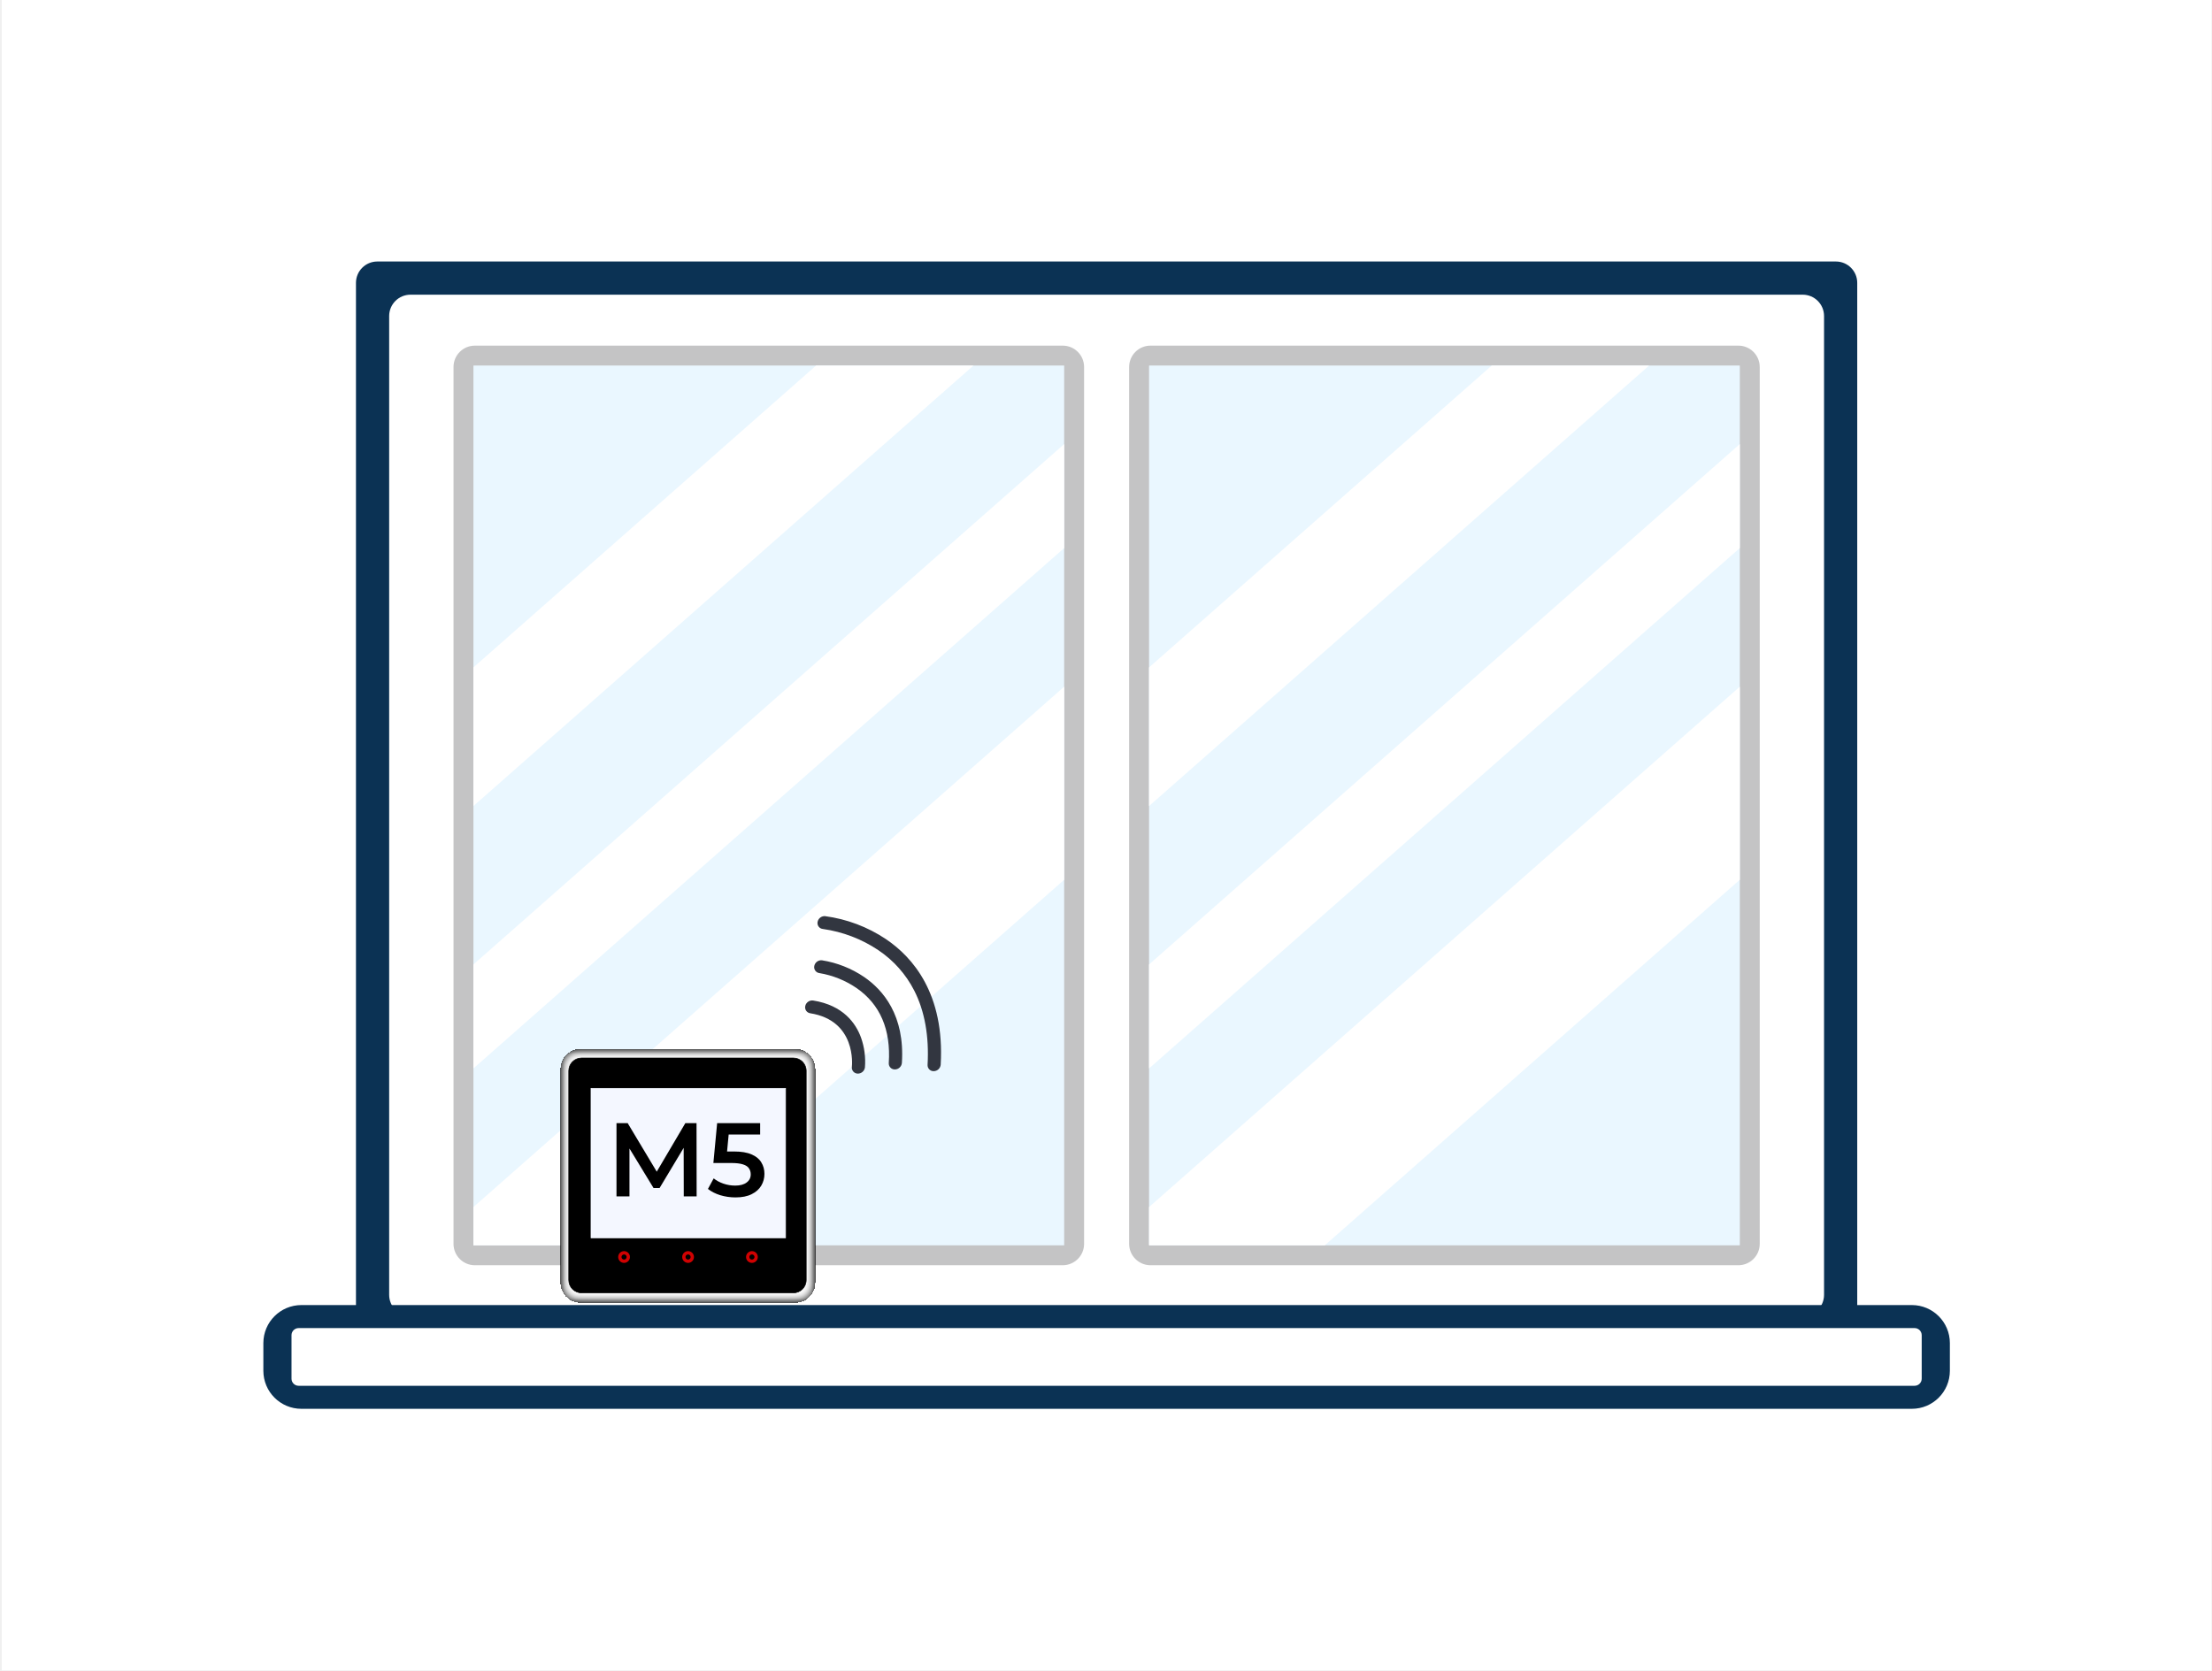
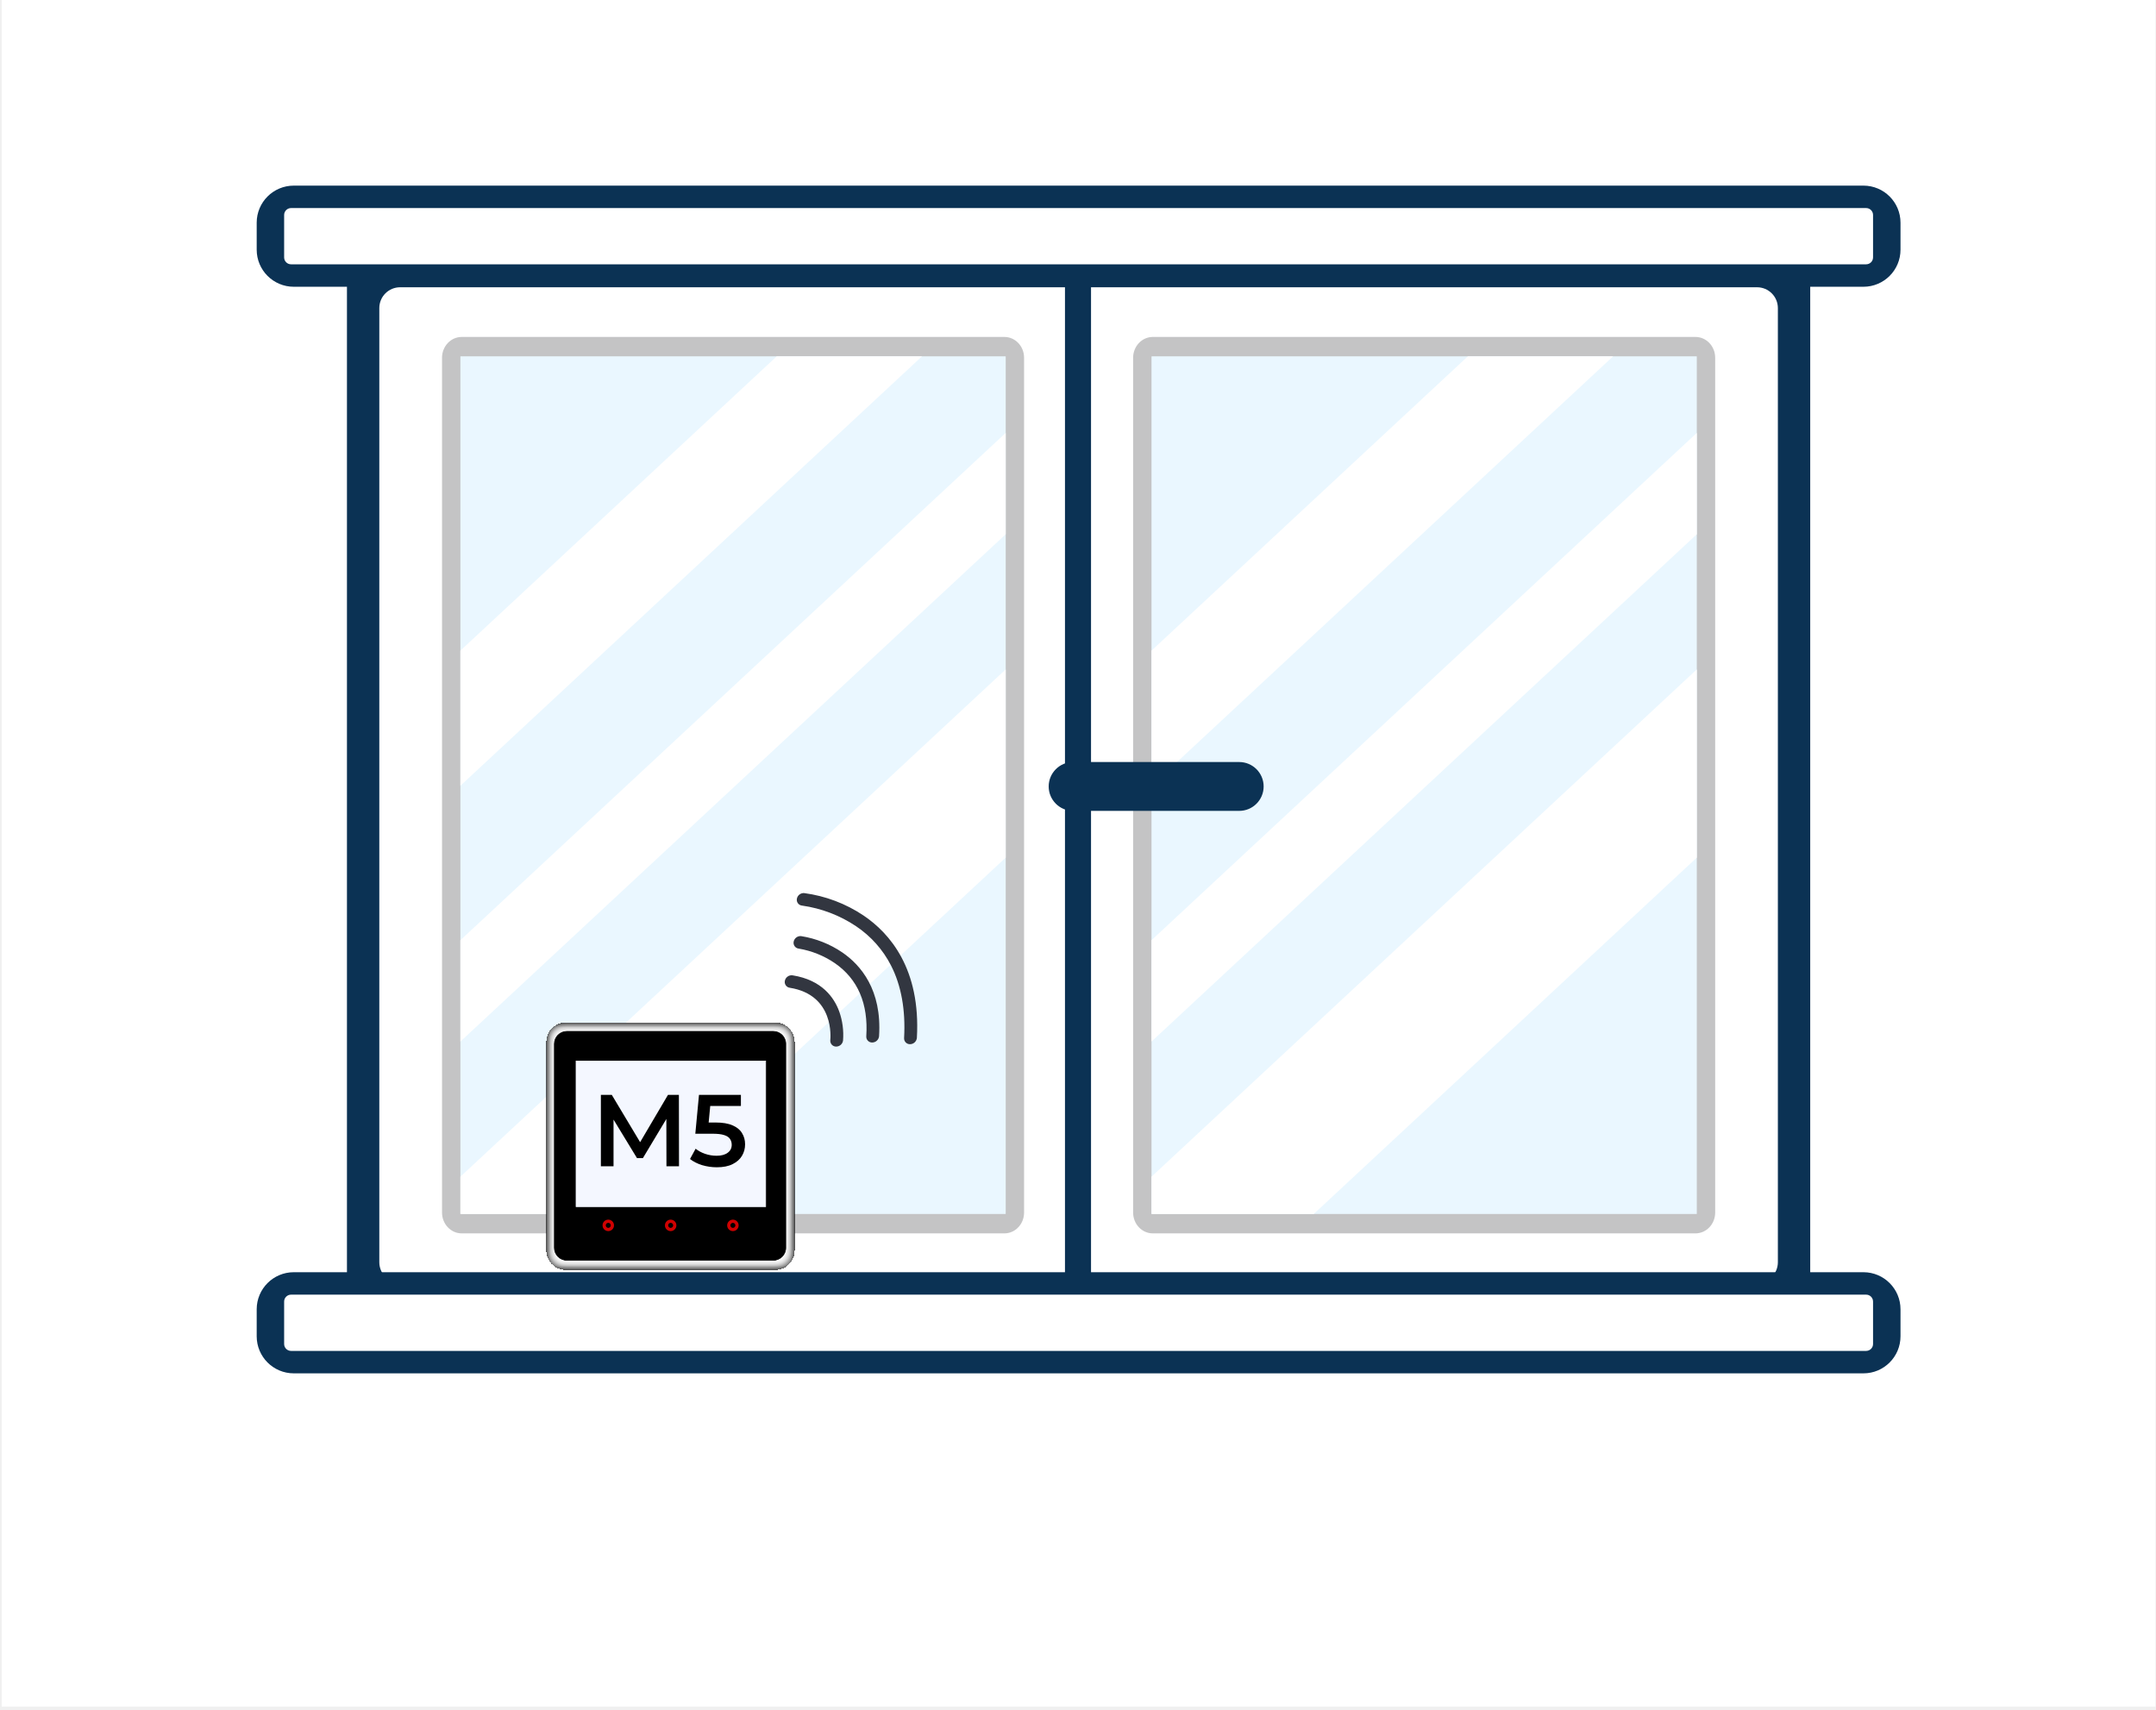
- <svg xmlns="http://www.w3.org/2000/svg" fill="none" height="500" viewBox="0 0 662 500" width="662">
-   <filter id="a" color-interpolation-filters="sRGB" filterUnits="userSpaceOnUse" height="75.779" width="76.031" x="167.859" y="314.095">
-     <feFlood flood-opacity="0" result="BackgroundImageFix" />
-     <feBlend in="SourceGraphic" in2="BackgroundImageFix" mode="normal" result="shape" />
-     <feColorMatrix in="SourceAlpha" result="hardAlpha" type="matrix" values="0 0 0 0 0 0 0 0 0 0 0 0 0 0 0 0 0 0 127 0" />
-     <feOffset />
-     <feGaussianBlur stdDeviation="1.404" />
-     <feComposite in2="hardAlpha" k2="-1" k3="1" operator="arithmetic" />
-     <feColorMatrix type="matrix" values="0 0 0 0 0 0 0 0 0 0 0 0 0 0 0 0 0 0 1 0" />
-     <feBlend in2="shape" mode="normal" result="effect1_innerShadow_35_571" />
-   </filter>
-   <path d="m.538 0h661.292v500h-661.292z" fill="#fff" />
-   <path d="m549.435 78.279h-436.51c-3.531 0-6.393 2.862-6.393 6.393v312.863c0 3.53 2.862 6.392 6.393 6.392h436.51c3.531 0 6.393-2.862 6.393-6.392v-312.863c0-3.531-2.862-6.393-6.393-6.393z" fill="#0b3254" />
-   <path d="m545.896 387.602v-292.997c0-3.531-2.862-6.393-6.393-6.393h-416.644c-3.531 0-6.393 2.862-6.393 6.393v292.997c0 3.53 2.862 6.392 6.393 6.392h416.644c3.531 0 6.393-2.862 6.393-6.392z" fill="#fff" />
-   <path d="m318.051 103.465h-175.934c-3.531 0-6.393 2.862-6.393 6.393v262.489c0 3.53 2.862 6.393 6.393 6.393h175.934c3.53 0 6.393-2.863 6.393-6.393v-262.489c0-3.531-2.863-6.393-6.393-6.393z" fill="#c4c4c5" />
-   <path d="m141.748 109.423h176.674c.035 0 .063.03.063.064v263.231c0 .036-.03.063-.063.063h-176.674c-.036 0-.063-.03-.063-.063v-263.231c0-.036.029-.064.063-.064z" fill="#eaf7ff" />
-   <g fill="#fff">
-     <path d="m291.345 109.423-149.665 131.861v-41.495l102.565-90.366z" />
-     <path d="m318.483 132.935v31.123l-176.803 155.771v-31.122z" />
-     <path d="m318.485 205.553v57.798l-124.202 109.43h-52.535c-.036 0-.063-.027-.063-.063v-11.392l176.8-155.771z" />
+ <svg xmlns="http://www.w3.org/2000/svg" width="662" height="525" viewBox="0 0 662 525" fill="none">
+   <rect width="661.292" height="524.056" transform="translate(0.537598)" fill="white" />
+   <path d="M549.435 78.279H112.925C109.394 78.279 106.532 81.141 106.532 84.672V397.535C106.532 401.065 109.394 403.927 112.925 403.927H549.435C552.966 403.927 555.828 401.065 555.828 397.535V84.672C555.828 81.141 552.966 78.279 549.435 78.279Z" fill="#0B3254" />
+   <path d="M545.896 387.602V94.605C545.896 91.074 543.034 88.212 539.503 88.212L122.859 88.212C119.328 88.212 116.466 91.074 116.466 94.605V387.602C116.466 391.132 119.328 393.994 122.859 393.994H539.503C543.034 393.994 545.896 391.132 545.896 387.602Z" fill="white" />
+   <path d="M308.39 103.465H141.778C138.435 103.465 135.724 106.327 135.724 109.858V372.347C135.724 375.877 138.435 378.74 141.778 378.74H308.39C311.734 378.74 314.444 375.877 314.444 372.347V109.858C314.444 106.327 311.734 103.465 308.39 103.465Z" fill="#C4C4C5" />
+   <path d="M141.429 109.423H308.741C308.775 109.423 308.801 109.453 308.801 109.487V372.718C308.801 372.754 308.773 372.781 308.741 372.781H141.429C141.395 372.781 141.369 372.751 141.369 372.718V109.487C141.369 109.451 141.397 109.423 141.429 109.423V109.423Z" fill="#EAF7FF" />
+   <path d="M283.099 109.423L141.365 241.284V199.789L238.495 109.423H283.099Z" fill="white" />
+   <path d="M308.799 132.935V164.058L141.365 319.829V288.707L308.799 132.935Z" fill="white" />
+   <path d="M308.801 205.553V263.351L191.18 372.781H141.429C141.395 372.781 141.369 372.754 141.369 372.718V361.326L308.801 205.555V205.553Z" fill="white" />
+   <path d="M520.592 103.465H353.98C350.636 103.465 347.926 106.327 347.926 109.858V372.347C347.926 375.877 350.636 378.74 353.98 378.74H520.592C523.935 378.74 526.646 375.877 526.646 372.347V109.858C526.646 106.327 523.935 103.465 520.592 103.465Z" fill="#C4C4C5" />
+   <path d="M353.63 109.423H520.943C520.977 109.423 521.003 109.453 521.003 109.487V372.718C521.003 372.754 520.975 372.781 520.943 372.781H353.63C353.596 372.781 353.571 372.751 353.571 372.718V109.487C353.571 109.451 353.598 109.423 353.63 109.423V109.423Z" fill="#EAF7FF" />
+   <path d="M495.303 109.423L353.571 241.284V199.789L450.699 109.423H495.303Z" fill="white" />
+   <path d="M521.003 132.935V164.058L353.571 319.829V288.707L521.003 132.935Z" fill="white" />
+   <path d="M521.003 205.553V263.351L403.382 372.781H353.63C353.596 372.781 353.571 372.754 353.571 372.718V361.326L521.003 205.555V205.553Z" fill="white" />
+   <path d="M572.165 390.665H90.203C83.915 390.665 78.817 395.763 78.817 402.051V410.335C78.817 416.623 83.915 421.721 90.203 421.721H572.165C578.453 421.721 583.551 416.623 583.551 410.335V402.051C583.551 395.763 578.453 390.665 572.165 390.665Z" fill="#0B3254" />
+   <path d="M576.589 399.681V412.703C576.589 414.687 574.98 416.296 572.996 416.296H89.37C87.386 416.296 85.777 414.687 85.777 412.703V399.681C85.777 397.697 87.386 396.088 89.37 396.088L572.996 396.088C574.98 396.088 576.589 397.697 576.589 399.681Z" fill="white" stroke="#0B3254" stroke-width="2.935" />
+   <g filter="url(#filter0_i_35_571)">
+     <rect x="167.859" y="314.095" width="76.031" height="75.779" rx="5.991" fill="white" />
  </g>
-   <path d="m520.252 103.465h-175.933c-3.531 0-6.393 2.862-6.393 6.393v262.489c0 3.53 2.862 6.393 6.393 6.393h175.933c3.531 0 6.393-2.863 6.393-6.393v-262.489c0-3.531-2.862-6.393-6.393-6.393z" fill="#c4c4c5" />
-   <path d="m343.95 109.423h176.673c.036 0 .064.03.064.064v263.231c0 .036-.03.063-.064.063h-176.673c-.036 0-.064-.03-.064-.063v-263.231c0-.036.03-.064.064-.064z" fill="#eaf7ff" />
-   <path d="m493.548 109.423-149.662 131.861v-41.495l102.563-90.366z" fill="#fff" />
-   <path d="m520.687 132.935v31.123l-176.801 155.771v-31.122z" fill="#fff" />
-   <path d="m520.687 205.553v57.798l-124.202 109.43h-52.535c-.036 0-.064-.027-.064-.063v-11.392l176.801-155.771z" fill="#fff" />
-   <path d="m572.165 390.665h-481.962c-6.288 0-11.386 5.098-11.386 11.386v8.284c0 6.288 5.098 11.386 11.386 11.386h481.962c6.288 0 11.386-5.098 11.386-11.386v-8.284c0-6.288-5.098-11.386-11.386-11.386z" fill="#0b3254" />
-   <path d="m576.589 399.681v13.022c0 1.984-1.609 3.593-3.593 3.593h-483.626c-1.984 0-3.593-1.609-3.593-3.593v-13.022c0-1.984 1.609-3.593 3.593-3.593h483.626c1.984 0 3.593 1.609 3.593 3.593z" fill="#fff" stroke="#0b3254" stroke-width="2.935" />
-   <g filter="url(#a)">
-     <rect fill="#fff" height="75.779" rx="5.991" width="76.031" x="167.859" y="314.095" />
-   </g>
-   <rect fill="#000" height="70.305" rx="3.838" stroke="#000" stroke-width=".187" width="71.06" x="170.216" y="316.706" />
-   <circle cx="186.769" cy="376.28" r="1.262" stroke="#cf0101" />
-   <circle cx="205.925" cy="376.28" r="1.262" stroke="#cf0101" />
-   <circle cx="225.037" cy="376.28" r="1.262" stroke="#cf0101" />
-   <path d="m176.877 325.793h58.227v44.747h-58.227z" fill="#f4f7ff" stroke="#f4f7ff" stroke-width=".187" />
-   <path d="m262.858 284.424c4.567 3.059 8.272 7.233 10.767 12.128 3.124 6.144 4.455 13.616 3.978 22.195-.016.25.02.501.106.736.087.234.222.448.397.627.174.179.385.319.618.411s.483.135.734.125c.526-.011 1.031-.218 1.414-.58.384-.363.618-.855.658-1.379 1.192-21.135-8.273-32.102-16.424-37.585-5.445-3.641-11.661-5.986-18.173-6.856-.524-.04-1.046.117-1.463.44s-.699.789-.792 1.307c-.044.247-.036.5.023.742.059.243.169.471.322.668s.345.36.566.478c.22.119.463.189.713.208 5.933.845 11.591 3.01 16.556 6.335z" fill="#323640" />
-   <path d="m254.946 319.372c-.031.248-.01.5.062.74.072.239.194.46.357.649s.364.342.59.448c.227.106.473.164.724.17.526.015 1.041-.165 1.443-.507s.664-.82.733-1.342c.242-3.03-.157-6.073-1.172-8.93-1.553-4.267-5.301-9.663-14.315-11.1-.28-.042-.567-.027-.842.046s-.532.202-.756.378c-.382.294-.652.71-.764 1.178-.062.243-.073.497-.031.743.042.247.135.482.273.69.139.208.319.385.53.519s.449.222.697.259c13.821 2.193 12.535 15.488 12.471 16.059z" fill="#323640" />
-   <path d="m267.826 320.129c.527-.007 1.033-.21 1.419-.57.387-.359.626-.849.67-1.373.926-14.231-5.63-21.842-11.292-25.722-3.783-2.571-8.091-4.279-12.62-5.003-.522-.057-1.048.084-1.475.394-.426.311-.722.769-.829 1.284-.052.245-.054.498-.003.743s.152.476.298.679c.146.202.332.372.548.499.216.126.456.206.705.234 3.984.672 7.769 2.197 11.096 4.471 7.063 4.883 10.302 12.446 9.649 22.445-.019.25.015.501.099.736.084.236.216.451.389.632s.382.323.614.418c.231.095.481.14.732.133z" fill="#323640" />
-   <path d="m184.501 358.127v-21.918h3.351l9.581 16h-1.754l9.425-16h3.351l.031 21.918h-3.851l-.032-15.875h.814l-8.015 13.37h-1.816l-8.141-13.37h.939v15.875z" fill="#000" />
-   <path d="m220.105 358.44c-1.545 0-3.058-.219-4.54-.657-1.461-.46-2.693-1.086-3.695-1.879l1.722-3.163c.793.648 1.754 1.169 2.881 1.566 1.148.397 2.338.595 3.569.595 1.441 0 2.568-.303 3.382-.908.835-.605 1.253-1.42 1.253-2.442 0-.689-.178-1.295-.533-1.816-.334-.522-.939-.919-1.816-1.19-.856-.272-2.035-.407-3.538-.407h-5.292l1.127-11.93h12.87v3.413h-11.367l2.13-1.941-.846 8.923-2.129-1.91h4.415c2.171 0 3.914.293 5.229.877 1.336.564 2.307 1.357 2.912 2.38.626 1.002.939 2.15.939 3.444 0 1.273-.313 2.442-.939 3.507s-1.586 1.92-2.881 2.568c-1.273.647-2.891.97-4.853.97z" fill="#000" />
+   <rect x="170.216" y="316.706" width="71.06" height="70.305" rx="3.838" fill="black" stroke="black" stroke-width="0.187" />
+   <circle cx="186.769" cy="376.28" r="1.262" stroke="#CF0101" />
+   <circle cx="205.925" cy="376.28" r="1.262" stroke="#CF0101" />
+   <circle cx="225.037" cy="376.28" r="1.262" stroke="#CF0101" />
+   <rect x="176.877" y="325.793" width="58.227" height="44.747" fill="#F4F7FF" stroke="#F4F7FF" stroke-width="0.187" />
+   <path d="M262.858 284.424C267.425 287.483 271.13 291.657 273.625 296.552C276.749 302.696 278.08 310.168 277.603 318.747C277.587 318.997 277.623 319.248 277.709 319.483C277.796 319.717 277.931 319.931 278.106 320.11C278.28 320.289 278.491 320.429 278.724 320.521C278.957 320.613 279.207 320.656 279.458 320.646C279.984 320.635 280.489 320.428 280.872 320.066C281.256 319.703 281.49 319.211 281.53 318.687C282.722 297.552 273.257 286.585 265.106 281.102C259.661 277.461 253.445 275.116 246.933 274.246C246.409 274.206 245.887 274.363 245.47 274.686C245.053 275.009 244.771 275.475 244.678 275.993C244.634 276.24 244.642 276.493 244.701 276.735C244.76 276.978 244.87 277.206 245.023 277.403C245.176 277.6 245.368 277.763 245.589 277.881C245.809 278 246.052 278.07 246.302 278.089C252.235 278.934 257.893 281.099 262.858 284.424V284.424Z" fill="#323640" />
+   <path d="M254.946 319.372C254.915 319.62 254.936 319.872 255.008 320.112C255.08 320.351 255.202 320.572 255.365 320.761C255.528 320.95 255.729 321.103 255.955 321.209C256.182 321.315 256.428 321.373 256.679 321.379C257.205 321.394 257.72 321.214 258.122 320.872C258.524 320.53 258.786 320.052 258.855 319.53C259.097 316.5 258.698 313.457 257.683 310.6C256.13 306.333 252.382 300.937 243.368 299.5C243.088 299.458 242.801 299.473 242.526 299.546C242.251 299.619 241.994 299.748 241.77 299.924C241.388 300.218 241.118 300.634 241.006 301.102C240.944 301.345 240.933 301.599 240.975 301.845C241.017 302.092 241.11 302.327 241.248 302.535C241.387 302.743 241.567 302.92 241.778 303.054C241.989 303.188 242.227 303.276 242.475 303.313C256.296 305.506 255.01 318.801 254.946 319.372Z" fill="#323640" />
+   <path d="M267.826 320.129C268.353 320.122 268.859 319.919 269.245 319.559C269.632 319.2 269.871 318.71 269.915 318.186C270.841 303.955 264.285 296.344 258.623 292.464C254.84 289.893 250.532 288.185 246.003 287.461C245.481 287.404 244.955 287.545 244.528 287.855C244.102 288.166 243.806 288.624 243.699 289.139C243.647 289.384 243.645 289.637 243.696 289.882C243.747 290.127 243.848 290.358 243.994 290.561C244.14 290.763 244.326 290.933 244.542 291.06C244.758 291.186 244.998 291.266 245.247 291.294C249.231 291.966 253.016 293.491 256.343 295.765C263.406 300.648 266.645 308.211 265.992 318.21C265.973 318.46 266.007 318.711 266.091 318.946C266.175 319.182 266.307 319.397 266.48 319.578C266.653 319.759 266.862 319.901 267.094 319.996C267.325 320.091 267.575 320.136 267.826 320.129V320.129Z" fill="#323640" />
+   <path d="M184.501 358.127V336.209H187.852L197.433 352.209H195.679L205.104 336.209H208.455L208.486 358.127H204.635L204.603 342.252H205.417L197.402 355.622H195.586L187.445 342.252H188.384V358.127H184.501Z" fill="black" />
+   <path d="M220.105 358.44C218.56 358.44 217.047 358.221 215.565 357.783C214.104 357.323 212.872 356.697 211.87 355.904L213.592 352.741C214.385 353.389 215.346 353.91 216.473 354.307C217.621 354.704 218.811 354.902 220.042 354.902C221.483 354.902 222.61 354.599 223.424 353.994C224.259 353.389 224.677 352.574 224.677 351.552C224.677 350.863 224.499 350.257 224.144 349.736C223.81 349.214 223.205 348.817 222.328 348.546C221.472 348.274 220.293 348.139 218.79 348.139H213.498L214.625 336.209H227.495V339.622H216.128L218.258 337.681L217.412 346.604L215.283 344.694H219.698C221.869 344.694 223.612 344.987 224.927 345.571C226.263 346.135 227.234 346.928 227.839 347.951C228.465 348.953 228.778 350.101 228.778 351.395C228.778 352.668 228.465 353.837 227.839 354.902C227.213 355.967 226.253 356.822 224.958 357.47C223.685 358.117 222.067 358.44 220.105 358.44Z" fill="black" />
+   <path d="M572.165 57H90.203C83.915 57 78.817 62.098 78.817 68.386V76.67C78.817 82.958 83.915 88.056 90.203 88.056H572.165C578.453 88.056 583.551 82.958 583.551 76.67V68.386C583.551 62.098 578.453 57 572.165 57Z" fill="#0B3254" />
+   <path d="M576.589 66.016V79.038C576.589 81.022 574.98 82.63 572.996 82.63L89.37 82.63C87.386 82.63 85.777 81.022 85.777 79.038V66.016C85.777 64.032 87.386 62.423 89.37 62.423L572.996 62.423C574.98 62.423 576.589 64.032 576.589 66.016Z" fill="white" stroke="#0B3254" stroke-width="2.935" />
+   <line x1="331" y1="87" x2="331" y2="391" stroke="#0B3254" stroke-width="8" />
+   <rect x="322" y="234" width="66" height="15" rx="7.5" fill="#0B3254" />
+   <defs>
+     <filter id="filter0_i_35_571" x="167.859" y="314.095" width="76.031" height="75.779" filterUnits="userSpaceOnUse" color-interpolation-filters="sRGB">
+       <feFlood flood-opacity="0" result="BackgroundImageFix" />
+       <feBlend mode="normal" in="SourceGraphic" in2="BackgroundImageFix" result="shape" />
+       <feColorMatrix in="SourceAlpha" type="matrix" values="0 0 0 0 0 0 0 0 0 0 0 0 0 0 0 0 0 0 127 0" result="hardAlpha" />
+       <feOffset />
+       <feGaussianBlur stdDeviation="1.404" />
+       <feComposite in2="hardAlpha" operator="arithmetic" k2="-1" k3="1" />
+       <feColorMatrix type="matrix" values="0 0 0 0 0 0 0 0 0 0 0 0 0 0 0 0 0 0 1 0" />
+       <feBlend mode="normal" in2="shape" result="effect1_innerShadow_35_571" />
+     </filter>
+   </defs>
</svg>
